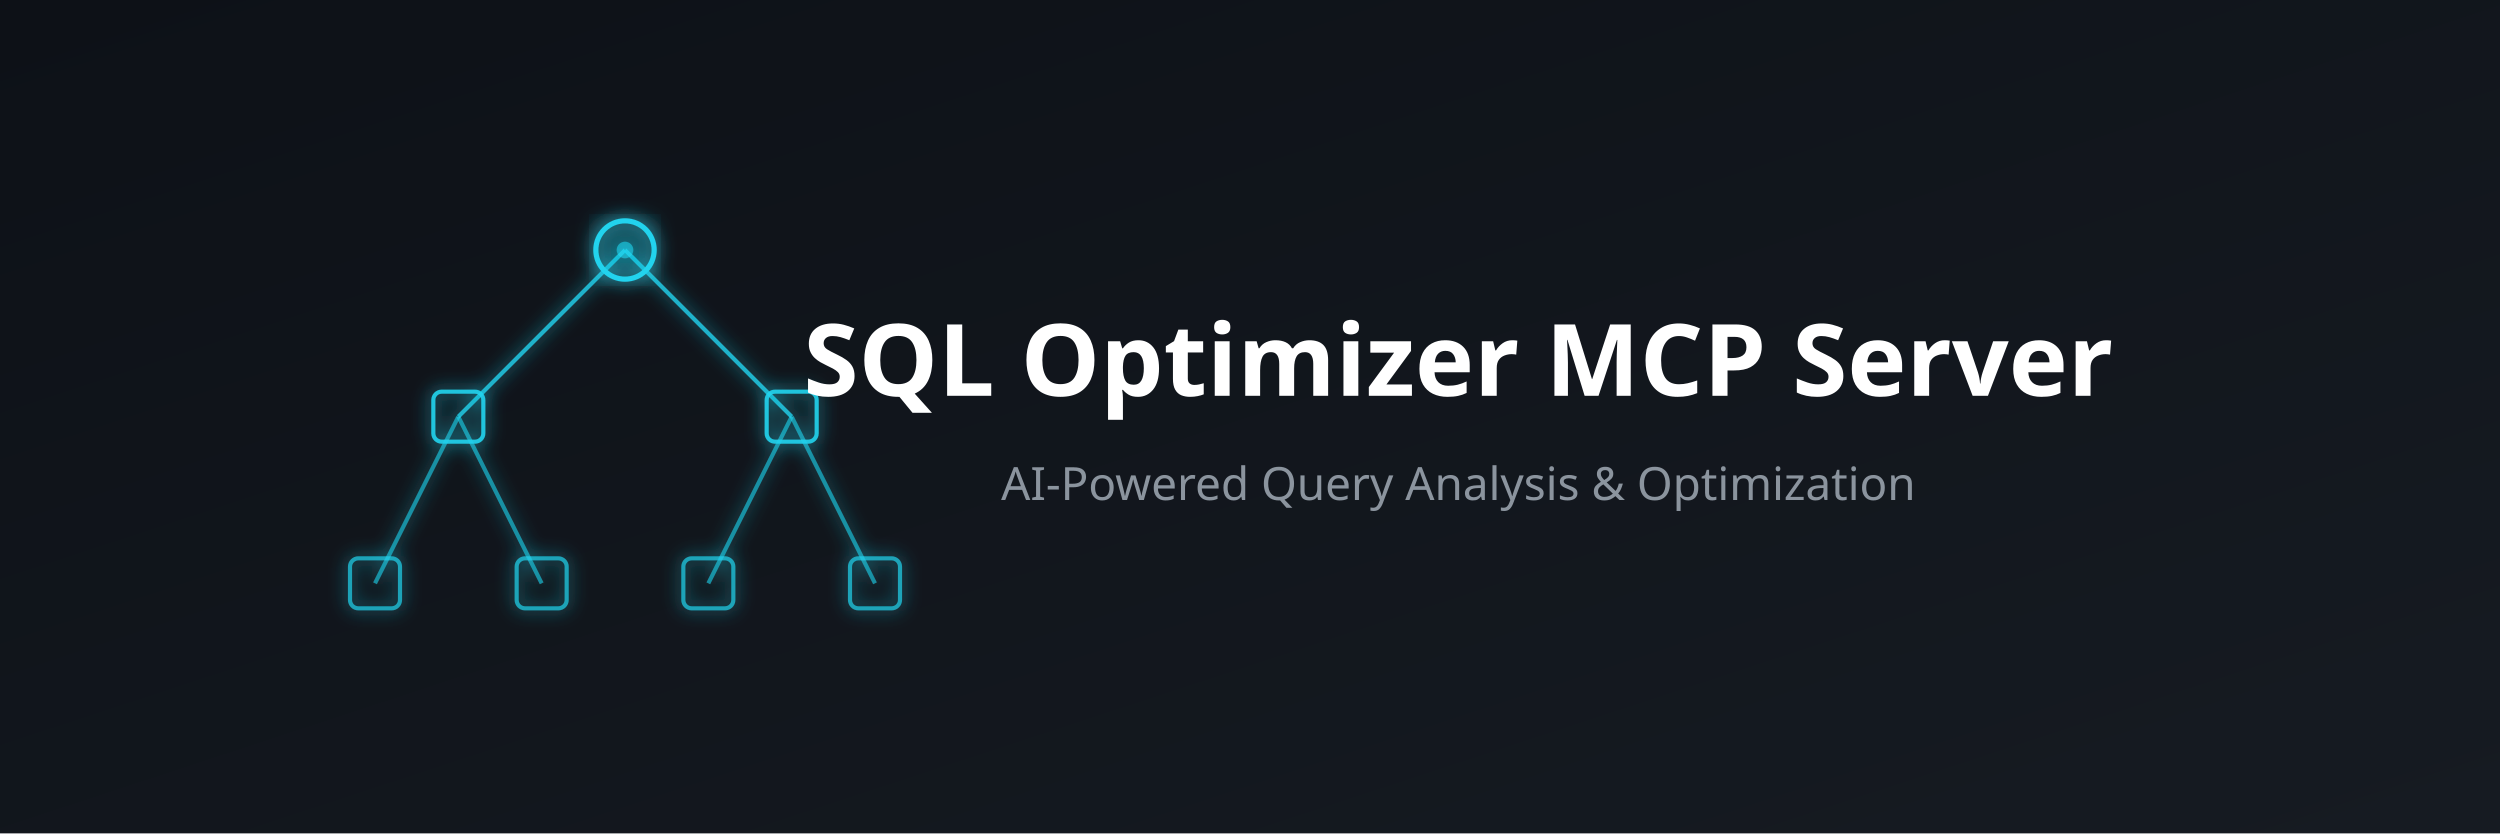
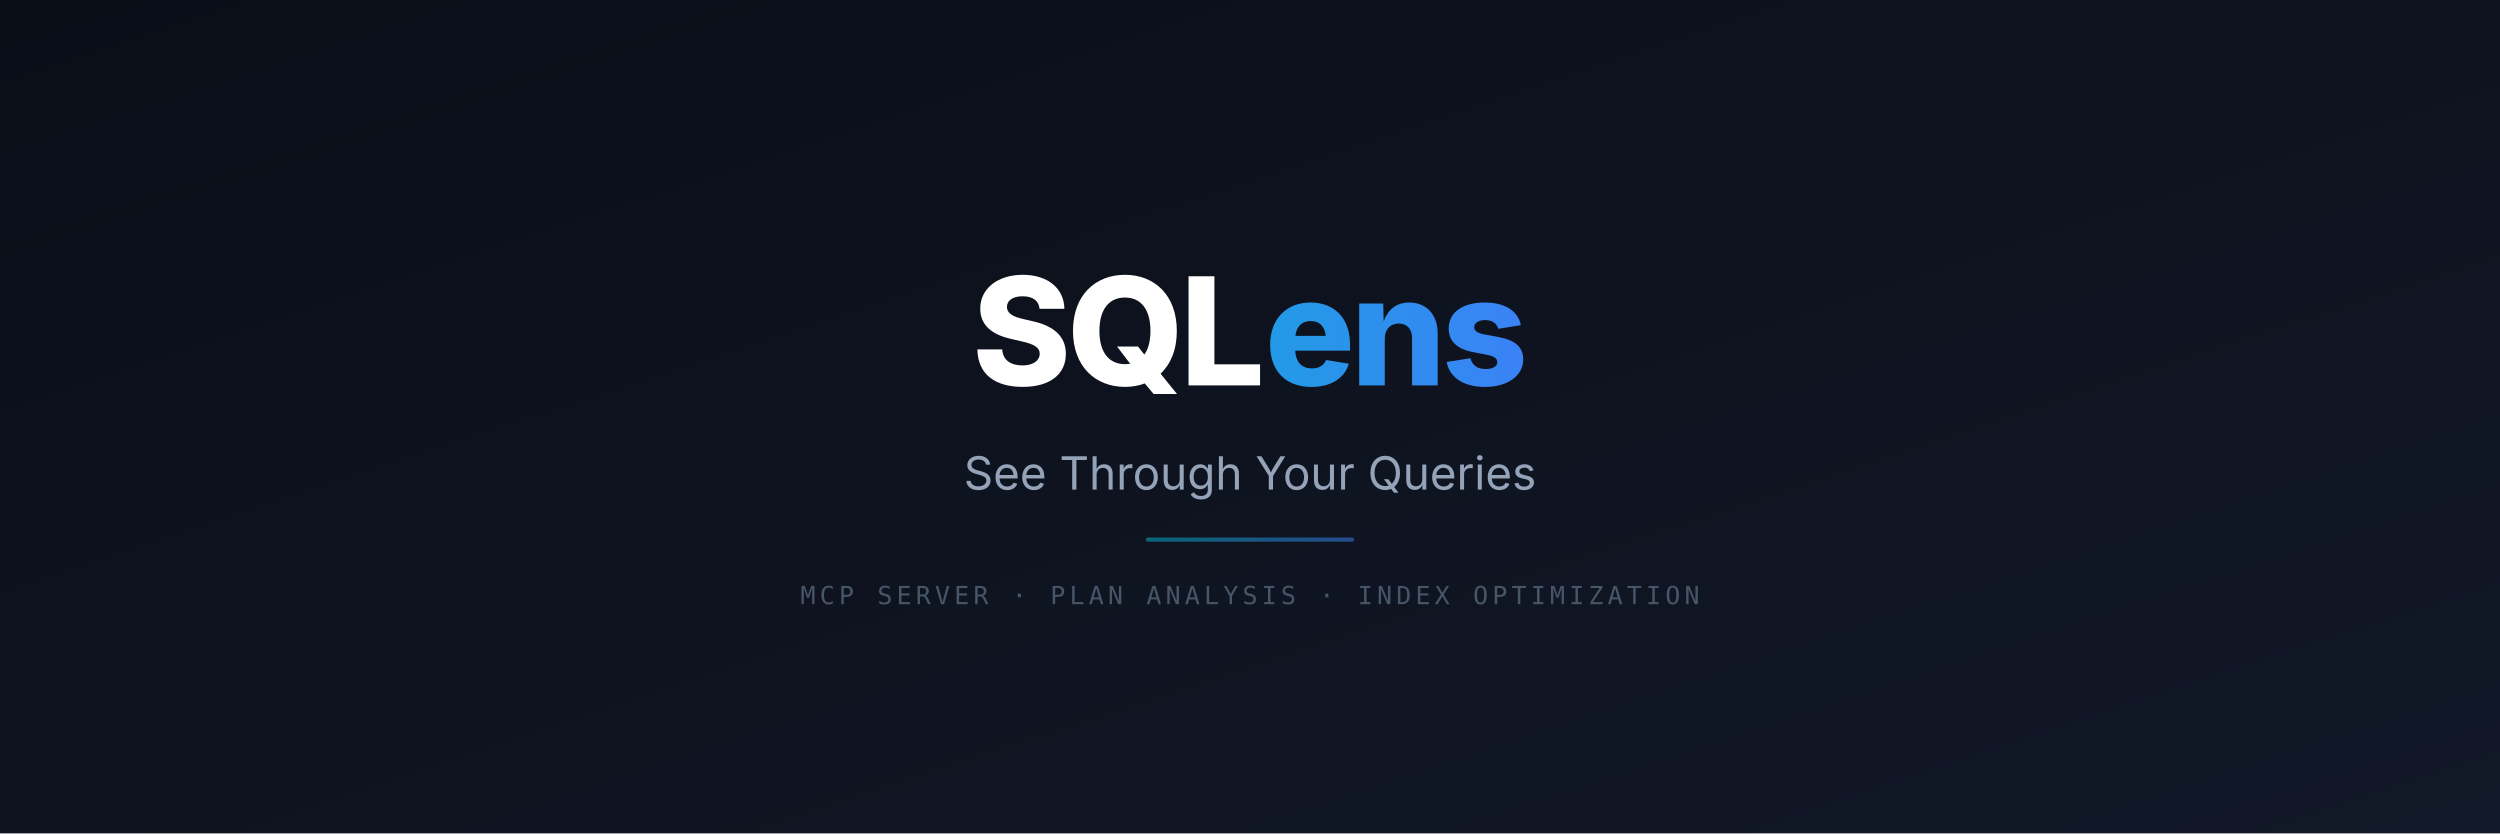
<svg xmlns="http://www.w3.org/2000/svg" viewBox="0 0 1200 400" width="1200" height="400">
  <defs>
    <linearGradient id="bg" x1="0%" y1="0%" x2="100%" y2="100%">
-       <stop offset="0%" stop-color="#0d1117" />
-       <stop offset="100%" stop-color="#161b22" />
+       <stop offset="0%" stop-color="#0a0e17" />
+       <stop offset="100%" stop-color="#111827" />
    </linearGradient>
-     <filter id="glow">
-       <feGaussianBlur stdDeviation="4" result="blur" />
-       <feMerge>
-         <feMergeNode in="blur" />
-         <feMergeNode in="SourceGraphic" />
-       </feMerge>
-     </filter>
-     <filter id="glow-strong">
-       <feGaussianBlur stdDeviation="8" result="blur" />
-       <feMerge>
-         <feMergeNode in="blur" />
-         <feMergeNode in="SourceGraphic" />
-       </feMerge>
-     </filter>
+     <linearGradient id="accent" x1="0%" y1="0%" x2="100%" y2="0%">
+       <stop offset="0%" stop-color="#06b6d4" />
+       <stop offset="100%" stop-color="#3b82f6" />
+     </linearGradient>
  </defs>
  <rect width="1200" height="400" fill="url(#bg)" />
-   <g transform="translate(300, 200)" filter="url(#glow)">
-     <line x1="0" y1="-80" x2="-80" y2="0" stroke="#22d3ee" stroke-width="2" opacity="0.8" />
-     <line x1="0" y1="-80" x2="80" y2="0" stroke="#22d3ee" stroke-width="2" opacity="0.8" />
-     <line x1="-80" y1="0" x2="-120" y2="80" stroke="#22d3ee" stroke-width="2" opacity="0.6" />
-     <line x1="-80" y1="0" x2="-40" y2="80" stroke="#22d3ee" stroke-width="2" opacity="0.6" />
-     <line x1="80" y1="0" x2="40" y2="80" stroke="#22d3ee" stroke-width="2" opacity="0.6" />
-     <line x1="80" y1="0" x2="120" y2="80" stroke="#22d3ee" stroke-width="2" opacity="0.6" />
-     <circle cx="0" cy="-80" r="14" fill="none" stroke="#22d3ee" stroke-width="2.5" filter="url(#glow-strong)" />
-     <circle cx="0" cy="-80" r="4" fill="#22d3ee" opacity="0.6" />
-     <rect x="-92" y="-12" width="24" height="24" rx="4" fill="none" stroke="#22d3ee" stroke-width="2" opacity="0.9" />
-     <rect x="68" y="-12" width="24" height="24" rx="4" fill="none" stroke="#22d3ee" stroke-width="2" opacity="0.9" />
-     <rect x="-132" y="68" width="24" height="24" rx="4" fill="none" stroke="#22d3ee" stroke-width="2" opacity="0.7" />
-     <rect x="-52" y="68" width="24" height="24" rx="4" fill="none" stroke="#22d3ee" stroke-width="2" opacity="0.7" />
-     <rect x="28" y="68" width="24" height="24" rx="4" fill="none" stroke="#22d3ee" stroke-width="2" opacity="0.7" />
-     <rect x="108" y="68" width="24" height="24" rx="4" fill="none" stroke="#22d3ee" stroke-width="2" opacity="0.7" />
-   </g>
-   <text x="700" y="190" font-family="'Segoe UI', system-ui, -apple-system, sans-serif" font-size="48" font-weight="700" fill="#ffffff" text-anchor="middle">SQL Optimizer MCP Server</text>
-   <text x="700" y="240" font-family="'Segoe UI', system-ui, -apple-system, sans-serif" font-size="22" font-weight="400" fill="#8b949e" text-anchor="middle">AI-Powered Query Analysis &amp; Optimization</text>
+   <text x="600" y="185" font-family="'SF Pro Display', 'Segoe UI', system-ui, sans-serif" font-size="72" font-weight="800" fill="#ffffff" text-anchor="middle" letter-spacing="-2">
+     SQL<tspan fill="url(#accent)">ens</tspan>
+   </text>
+   <text x="600" y="235" font-family="'SF Pro Display', 'Segoe UI', system-ui, sans-serif" font-size="22" font-weight="400" fill="#94a3b8" text-anchor="middle">
+     See Through Your Queries
+   </text>
+   <rect x="550" y="258" width="100" height="2" rx="1" fill="url(#accent)" opacity="0.5" />
+   <text x="600" y="290" font-family="'SF Mono', 'Fira Code', monospace" font-size="12" font-weight="500" fill="#475569" text-anchor="middle" letter-spacing="2">
+     MCP SERVER · PLAN ANALYSIS · INDEX OPTIMIZATION
+   </text>
</svg>
